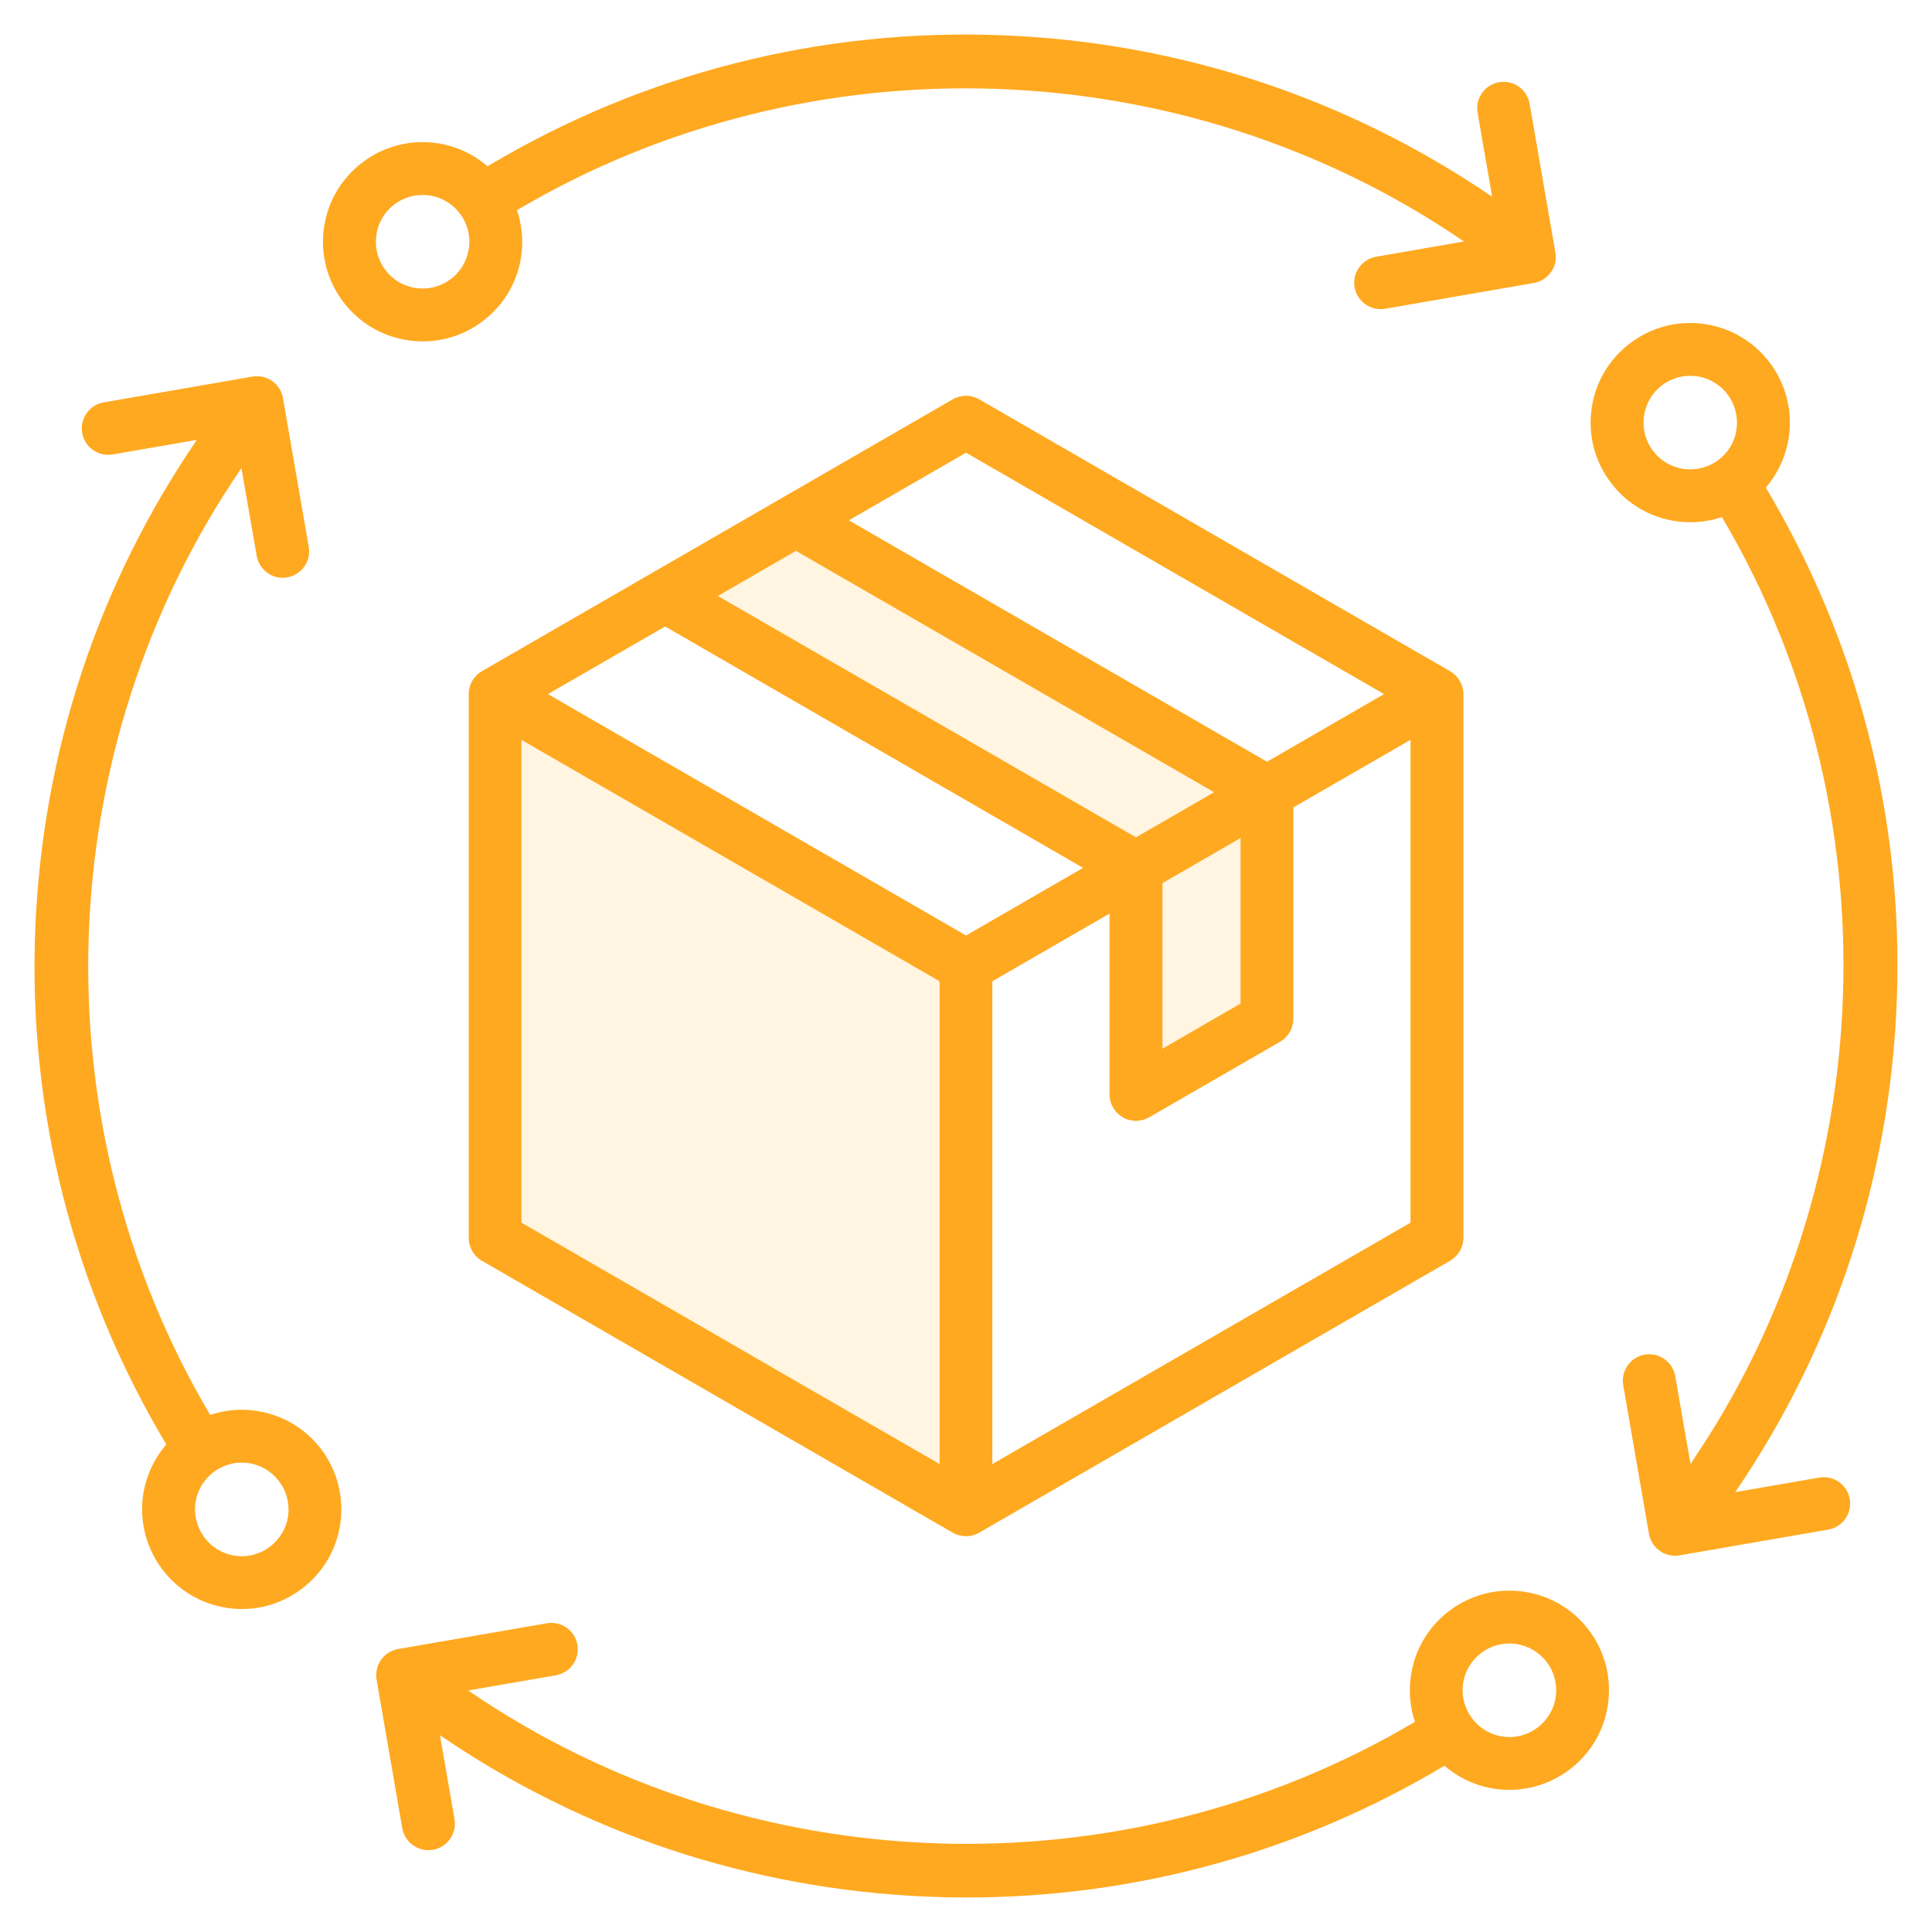
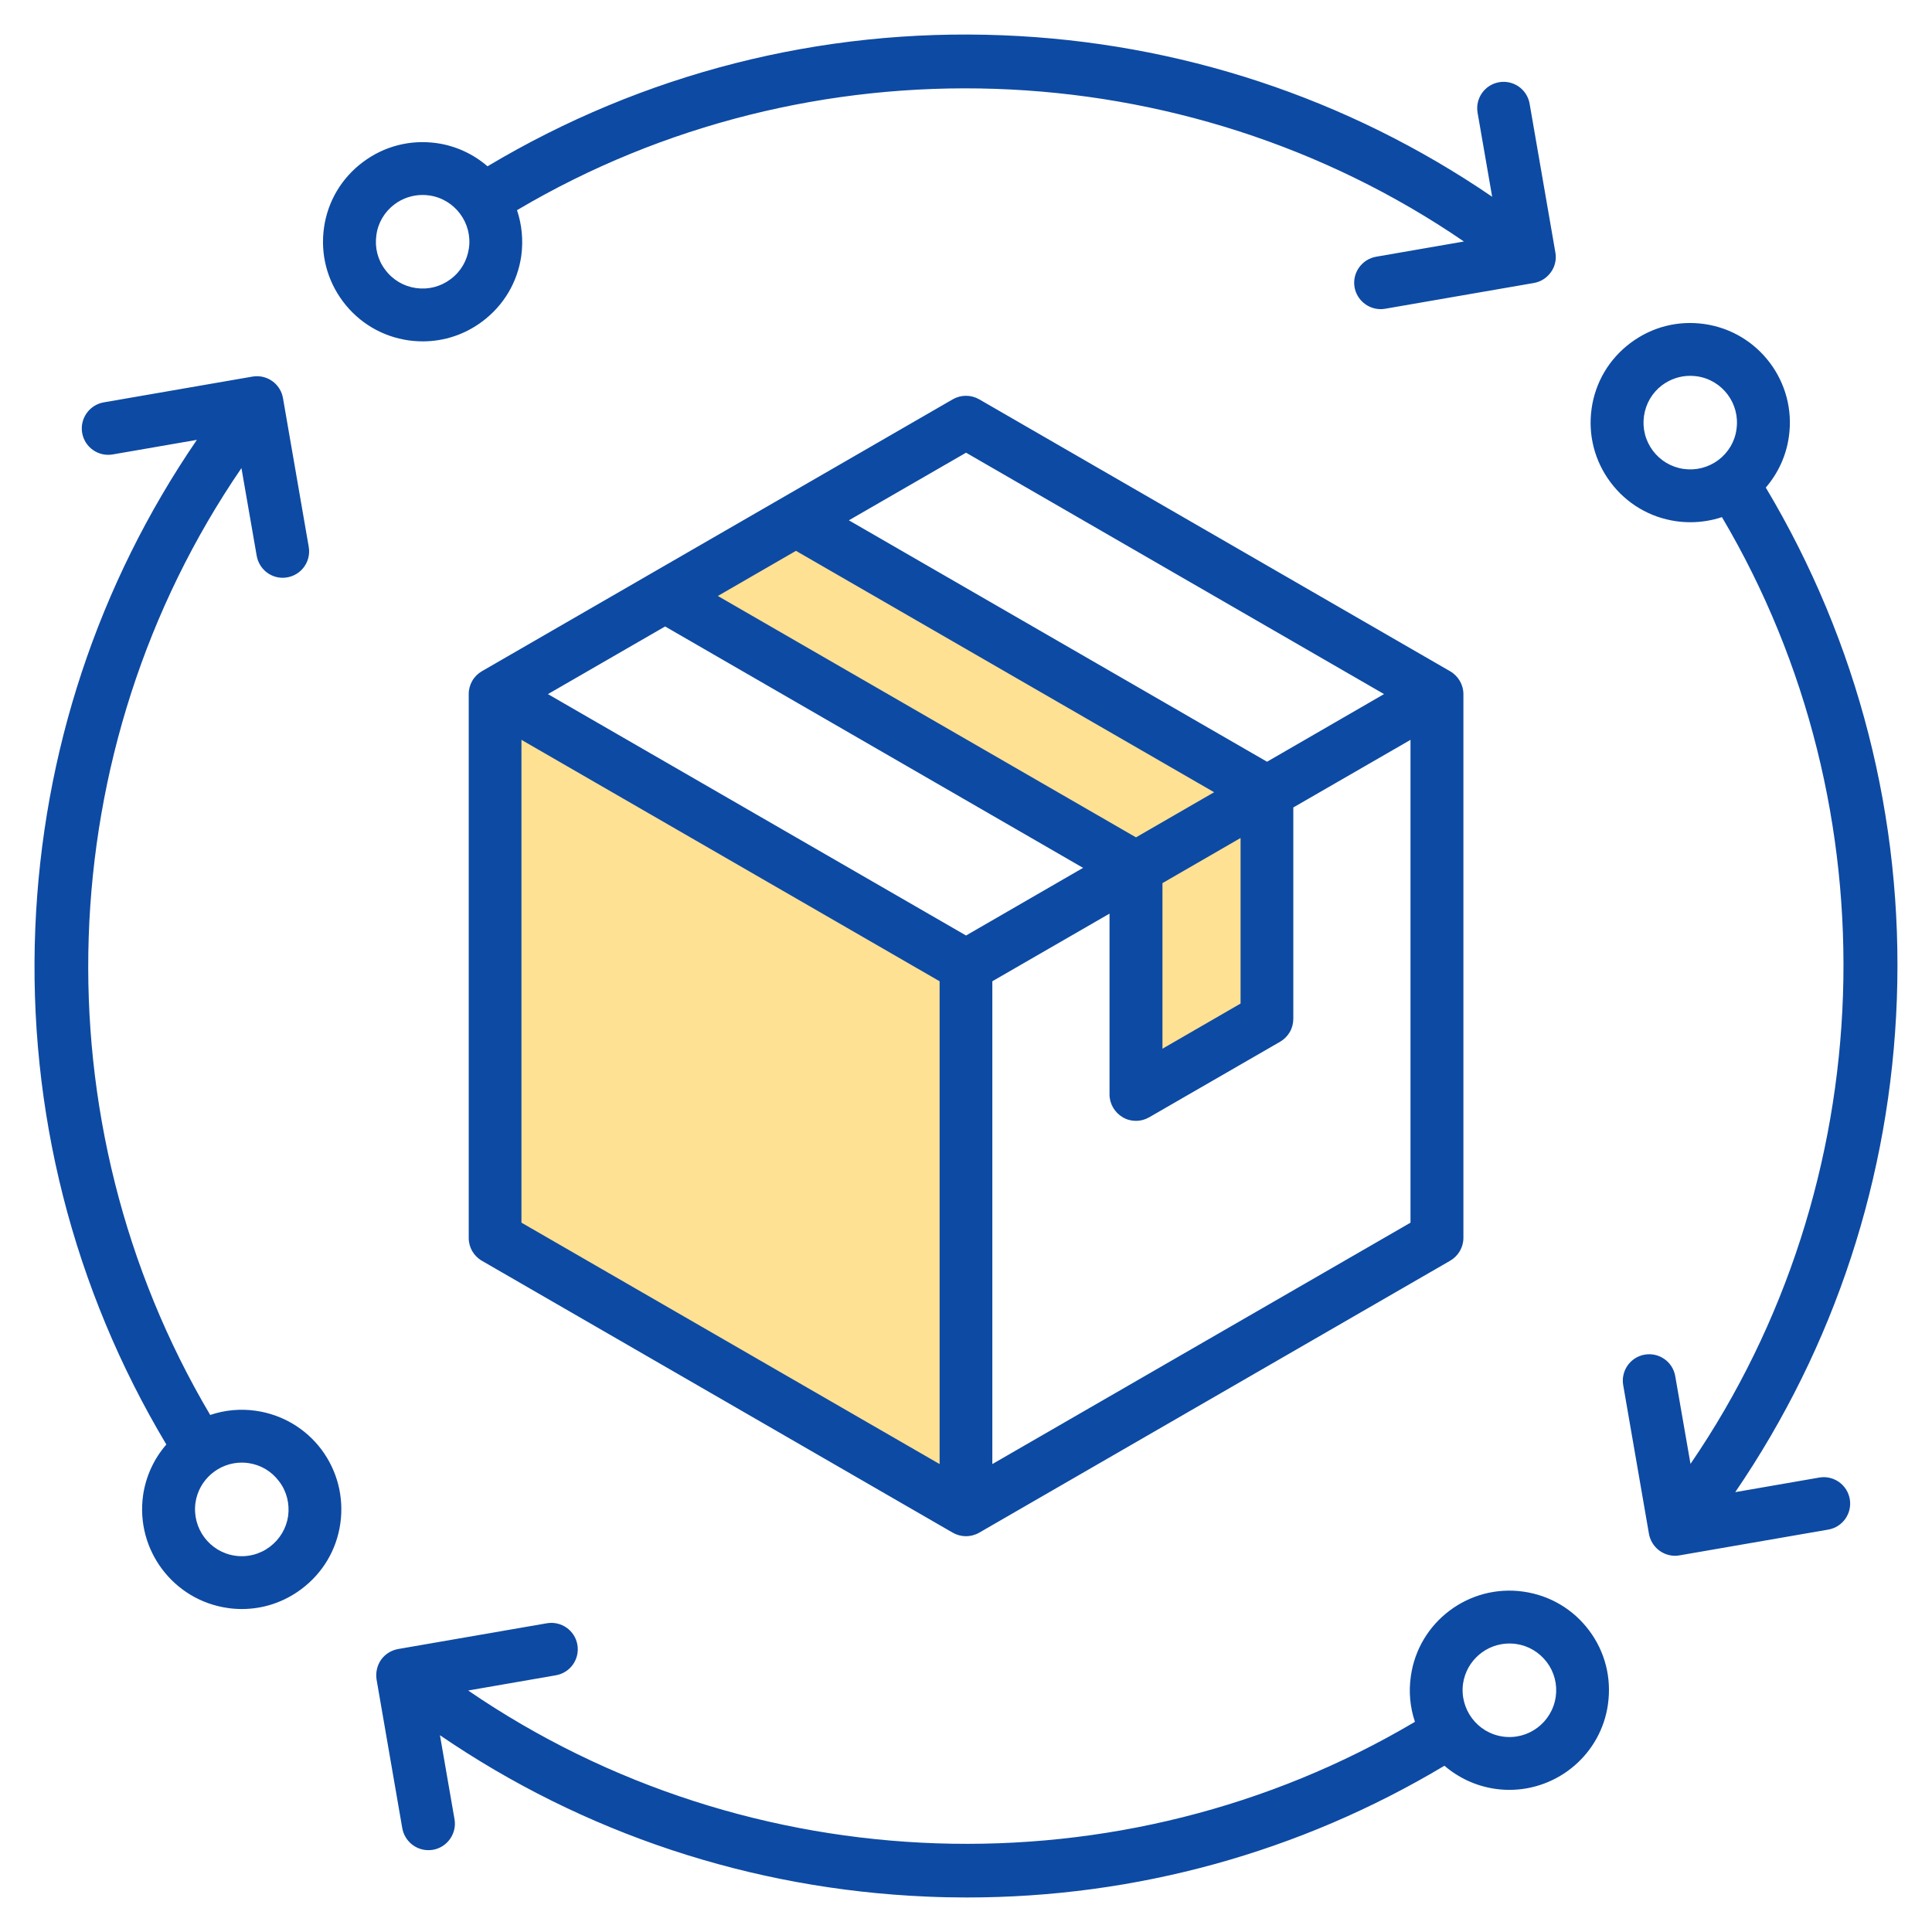
<svg xmlns="http://www.w3.org/2000/svg" width="70" height="70" viewBox="0 0 70 70" fill="none">
-   <path fill-rule="evenodd" clip-rule="evenodd" d="M34.455 53.756L18.484 44.537V26.096L34.455 35.316V53.756ZM25.19 21.593L41.16 30.813L44.811 28.704L28.84 19.484L25.19 21.593ZM41.709 31.761L45.36 29.651V36.598L41.709 38.708V31.761Z" fill="#FFF5E0" />
-   <path fill-rule="evenodd" clip-rule="evenodd" d="M13.959 9.776C13.682 9.414 13.573 8.968 13.637 8.519C13.695 8.072 13.933 7.675 14.293 7.403C14.586 7.183 14.943 7.064 15.31 7.064C15.387 7.064 15.471 7.07 15.554 7.081C16.474 7.213 17.124 8.073 16.989 8.998C16.924 9.446 16.693 9.843 16.326 10.115C15.966 10.386 15.522 10.501 15.072 10.437C14.852 10.406 14.64 10.332 14.449 10.219C14.258 10.105 14.091 9.955 13.959 9.776ZM15.323 12.368C16.095 12.368 16.847 12.119 17.478 11.645C18.25 11.067 18.752 10.223 18.887 9.269C18.964 8.694 18.906 8.131 18.732 7.615C29.341 1.336 42.877 1.793 53.041 8.75L49.863 9.301C49.342 9.391 48.988 9.886 49.078 10.407C49.118 10.629 49.234 10.83 49.407 10.975C49.58 11.12 49.798 11.2 50.024 11.201C50.075 11.201 50.133 11.196 50.185 11.187L55.576 10.253C55.827 10.209 56.045 10.069 56.193 9.861C56.267 9.759 56.319 9.643 56.346 9.52C56.374 9.398 56.377 9.271 56.354 9.147L55.421 3.759C55.4 3.635 55.354 3.516 55.287 3.41C55.22 3.304 55.133 3.212 55.03 3.139C54.927 3.067 54.811 3.016 54.688 2.988C54.566 2.961 54.439 2.957 54.315 2.979C53.794 3.069 53.446 3.564 53.536 4.086L54.064 7.129C48.821 3.548 42.716 1.529 36.321 1.278C29.727 1.018 23.3 2.659 17.664 6.025C17.156 5.589 16.532 5.287 15.824 5.186C14.866 5.051 13.92 5.294 13.148 5.873C12.376 6.451 11.874 7.295 11.739 8.249C11.604 9.204 11.848 10.154 12.427 10.925C13.006 11.696 13.849 12.195 14.801 12.332C14.975 12.356 15.149 12.368 15.323 12.368ZM10.44 54.928C10.375 55.375 10.137 55.771 9.777 56.043C9.599 56.178 9.396 56.276 9.179 56.331C8.963 56.387 8.737 56.399 8.516 56.366C7.596 56.234 6.953 55.374 7.082 54.448C7.204 53.605 7.931 52.993 8.761 52.993C8.838 52.993 8.915 52.999 8.999 53.01C9.449 53.074 9.841 53.309 10.112 53.672C10.388 54.032 10.498 54.48 10.44 54.928ZM9.269 51.115C8.714 51.035 8.147 51.087 7.616 51.267C1.33 40.651 1.787 27.124 8.748 16.96L9.301 20.14C9.385 20.605 9.784 20.934 10.241 20.934C10.38 20.934 10.518 20.904 10.645 20.845C10.772 20.787 10.885 20.701 10.975 20.594C11.065 20.487 11.131 20.362 11.167 20.227C11.204 20.092 11.21 19.951 11.186 19.813L10.253 14.425C10.232 14.301 10.186 14.182 10.119 14.076C10.052 13.97 9.964 13.878 9.862 13.806C9.759 13.733 9.643 13.682 9.52 13.654C9.397 13.627 9.271 13.624 9.147 13.645L3.756 14.579C3.241 14.669 2.887 15.165 2.977 15.685C2.999 15.809 3.044 15.928 3.111 16.034C3.179 16.14 3.266 16.232 3.369 16.304C3.472 16.377 3.588 16.428 3.71 16.456C3.833 16.483 3.96 16.486 4.084 16.465L7.133 15.937C3.556 21.165 1.542 27.251 1.279 33.626C1.009 40.235 2.649 46.686 6.027 52.337C5.575 52.857 5.282 53.497 5.184 54.179C4.907 56.149 6.277 57.979 8.252 58.261C8.42 58.286 8.593 58.298 8.767 58.298C9.539 58.298 10.292 58.048 10.922 57.574C11.694 56.996 12.196 56.151 12.331 55.197C12.466 54.242 12.222 53.292 11.649 52.522C11.07 51.751 10.221 51.252 9.269 51.115ZM56.367 61.481C56.232 62.406 55.377 63.052 54.45 62.919C53.524 62.787 52.881 61.927 53.009 61.001C53.132 60.158 53.858 59.547 54.688 59.547C54.766 59.547 54.849 59.552 54.926 59.563C55.377 59.627 55.769 59.862 56.046 60.225C56.18 60.403 56.277 60.605 56.332 60.821C56.387 61.036 56.399 61.261 56.367 61.481ZM55.197 57.668C53.228 57.386 51.394 58.761 51.118 60.731C51.036 61.287 51.087 61.853 51.266 62.385C40.644 68.677 27.128 68.212 16.963 61.25L20.141 60.699C20.662 60.608 21.01 60.114 20.92 59.593C20.83 59.072 20.334 58.724 19.813 58.814L14.428 59.747C14.177 59.791 13.953 59.931 13.805 60.138C13.662 60.348 13.605 60.603 13.644 60.854L14.576 66.242C14.616 66.464 14.733 66.665 14.905 66.81C15.078 66.955 15.296 67.035 15.522 67.035C15.574 67.035 15.632 67.03 15.69 67.021C16.204 66.931 16.558 66.435 16.468 65.915L15.94 62.87C21.145 66.429 27.212 68.445 33.568 68.717C34.057 68.739 34.545 68.749 35.035 68.749C41.153 68.749 47.091 67.112 52.334 63.976C52.842 64.411 53.472 64.713 54.18 64.814C54.348 64.838 54.518 64.85 54.688 64.85C56.457 64.85 58.008 63.548 58.259 61.751C58.394 60.796 58.156 59.846 57.577 59.075C56.998 58.303 56.155 57.804 55.197 57.668ZM60.999 16.99C60.779 16.959 60.568 16.884 60.377 16.771C60.186 16.657 60.019 16.507 59.886 16.329C59.753 16.151 59.655 15.949 59.6 15.733C59.545 15.517 59.533 15.293 59.565 15.072C59.629 14.625 59.861 14.228 60.221 13.956C60.523 13.734 60.871 13.617 61.237 13.617C61.321 13.617 61.398 13.623 61.482 13.634C62.408 13.766 63.051 14.627 62.916 15.552C62.859 15.999 62.62 16.396 62.26 16.668C61.894 16.939 61.45 17.054 60.999 16.99ZM63.978 17.666C64.422 17.148 64.718 16.514 64.814 15.822C65.097 13.852 63.721 12.02 61.752 11.74C60.794 11.603 59.848 11.847 59.076 12.426C58.304 13.004 57.802 13.848 57.667 14.803C57.532 15.757 57.776 16.707 58.355 17.478C58.934 18.249 59.777 18.748 60.729 18.885C60.903 18.909 61.077 18.921 61.25 18.921C61.636 18.921 62.022 18.858 62.389 18.736C68.655 29.327 68.198 42.888 61.25 53.039L60.697 49.86C60.676 49.736 60.63 49.618 60.563 49.511C60.495 49.405 60.408 49.313 60.305 49.241C60.203 49.169 60.087 49.117 59.964 49.09C59.841 49.062 59.714 49.059 59.59 49.081C59.467 49.102 59.348 49.148 59.242 49.215C59.136 49.282 59.044 49.37 58.972 49.472C58.9 49.575 58.848 49.691 58.821 49.814C58.793 49.936 58.79 50.063 58.812 50.187L59.745 55.575C59.785 55.797 59.901 55.998 60.074 56.143C60.246 56.289 60.465 56.368 60.691 56.369C60.742 56.369 60.8 56.363 60.851 56.354L66.242 55.42C66.763 55.33 67.111 54.835 67.021 54.314C66.999 54.191 66.954 54.072 66.887 53.966C66.819 53.86 66.732 53.768 66.629 53.695C66.526 53.623 66.41 53.571 66.288 53.544C66.165 53.516 66.038 53.513 65.914 53.535L62.871 54.063C66.474 48.787 68.494 42.637 68.726 36.21C68.964 29.659 67.323 23.266 63.978 17.666ZM35.954 53.046V35.553L40.2 33.102V39.654C40.2 39.996 40.387 40.311 40.683 40.483C40.824 40.568 40.992 40.611 41.159 40.611C41.326 40.611 41.487 40.568 41.635 40.483L46.383 37.743C46.528 37.658 46.648 37.537 46.732 37.392C46.816 37.246 46.859 37.081 46.859 36.913V29.256L51.105 26.806V44.3L35.954 53.046ZM18.893 26.806L34.044 35.553V53.046L18.893 44.299V26.806ZM42.118 31.997V37.997L44.948 36.361V30.362L42.118 31.997ZM41.159 30.339L43.99 28.704L28.839 19.958L26.009 21.593L41.159 30.339ZM35.002 33.895L39.242 31.444L24.098 22.698L19.852 25.149L35.002 33.895ZM35.002 16.402L30.756 18.852L45.907 27.599L50.146 25.148L35.002 16.402ZM35.478 14.468C35.333 14.384 35.167 14.34 34.999 14.34C34.831 14.34 34.666 14.384 34.52 14.468L17.459 24.32C17.314 24.404 17.193 24.525 17.11 24.67C17.026 24.816 16.982 24.981 16.983 25.149V44.851C16.982 45.019 17.026 45.184 17.109 45.33C17.193 45.475 17.314 45.596 17.459 45.68L34.52 55.532C34.667 55.616 34.833 55.66 35.002 55.66C35.163 55.66 35.33 55.617 35.478 55.532L52.539 45.68C52.836 45.509 53.022 45.194 53.022 44.851V25.149C53.022 24.807 52.835 24.491 52.539 24.32L35.478 14.468Z" fill="#FFA920" />
+   <path fill-rule="evenodd" clip-rule="evenodd" d="M34.455 53.756L18.484 44.537V26.096L34.455 35.316V53.756ZM25.19 21.593L41.16 30.813L44.811 28.704L28.84 19.484L25.19 21.593ZM41.709 31.761L45.36 29.651V36.598L41.709 38.708V31.761Z" fill="#FEE193" />
+   <path fill-rule="evenodd" clip-rule="evenodd" d="M13.959 9.776C13.682 9.414 13.573 8.968 13.637 8.519C13.695 8.072 13.933 7.675 14.293 7.403C14.586 7.183 14.943 7.064 15.31 7.064C15.387 7.064 15.471 7.07 15.554 7.081C16.474 7.213 17.124 8.073 16.989 8.998C16.924 9.446 16.693 9.843 16.326 10.115C15.966 10.386 15.522 10.501 15.072 10.437C14.852 10.406 14.64 10.332 14.449 10.219C14.258 10.105 14.091 9.955 13.959 9.776ZM15.323 12.368C16.095 12.368 16.847 12.119 17.478 11.645C18.25 11.067 18.752 10.223 18.887 9.269C18.964 8.694 18.906 8.131 18.732 7.615C29.341 1.336 42.877 1.793 53.041 8.75L49.863 9.301C49.342 9.391 48.988 9.886 49.078 10.407C49.118 10.629 49.234 10.83 49.407 10.975C49.58 11.12 49.798 11.2 50.024 11.201C50.075 11.201 50.133 11.196 50.185 11.187L55.576 10.253C55.827 10.209 56.045 10.069 56.193 9.861C56.267 9.759 56.319 9.643 56.346 9.52C56.374 9.398 56.377 9.271 56.354 9.147L55.421 3.759C55.4 3.635 55.354 3.516 55.287 3.41C55.22 3.304 55.133 3.212 55.03 3.139C54.927 3.067 54.811 3.016 54.688 2.988C54.566 2.961 54.439 2.957 54.315 2.979C53.794 3.069 53.446 3.564 53.536 4.086L54.064 7.129C48.821 3.548 42.716 1.529 36.321 1.278C29.727 1.018 23.3 2.659 17.664 6.025C17.156 5.589 16.532 5.287 15.824 5.186C14.866 5.051 13.92 5.294 13.148 5.873C12.376 6.451 11.874 7.295 11.739 8.249C11.604 9.204 11.848 10.154 12.427 10.925C13.006 11.696 13.849 12.195 14.801 12.332C14.975 12.356 15.149 12.368 15.323 12.368ZM10.44 54.928C10.375 55.375 10.137 55.771 9.777 56.043C9.599 56.178 9.396 56.276 9.179 56.331C8.963 56.387 8.737 56.399 8.516 56.366C7.596 56.234 6.953 55.374 7.082 54.448C7.204 53.605 7.931 52.993 8.761 52.993C8.838 52.993 8.915 52.999 8.999 53.01C9.449 53.074 9.841 53.309 10.112 53.672C10.388 54.032 10.498 54.48 10.44 54.928ZM9.269 51.115C8.714 51.035 8.147 51.087 7.616 51.267C1.33 40.651 1.787 27.124 8.748 16.96L9.301 20.14C9.385 20.605 9.784 20.934 10.241 20.934C10.38 20.934 10.518 20.904 10.645 20.845C10.772 20.787 10.885 20.701 10.975 20.594C11.065 20.487 11.131 20.362 11.167 20.227C11.204 20.092 11.21 19.951 11.186 19.813L10.253 14.425C10.232 14.301 10.186 14.182 10.119 14.076C10.052 13.97 9.964 13.878 9.862 13.806C9.759 13.733 9.643 13.682 9.52 13.654C9.397 13.627 9.271 13.624 9.147 13.645L3.756 14.579C3.241 14.669 2.887 15.165 2.977 15.685C2.999 15.809 3.044 15.928 3.111 16.034C3.179 16.14 3.266 16.232 3.369 16.304C3.472 16.377 3.588 16.428 3.71 16.456C3.833 16.483 3.96 16.486 4.084 16.465L7.133 15.937C3.556 21.165 1.542 27.251 1.279 33.626C1.009 40.235 2.649 46.686 6.027 52.337C5.575 52.857 5.282 53.497 5.184 54.179C4.907 56.149 6.277 57.979 8.252 58.261C8.42 58.286 8.593 58.298 8.767 58.298C9.539 58.298 10.292 58.048 10.922 57.574C11.694 56.996 12.196 56.151 12.331 55.197C12.466 54.242 12.222 53.292 11.649 52.522C11.07 51.751 10.221 51.252 9.269 51.115ZM56.367 61.481C56.232 62.406 55.377 63.052 54.45 62.919C53.524 62.787 52.881 61.927 53.009 61.001C53.132 60.158 53.858 59.547 54.688 59.547C54.766 59.547 54.849 59.552 54.926 59.563C55.377 59.627 55.769 59.862 56.046 60.225C56.18 60.403 56.277 60.605 56.332 60.821C56.387 61.036 56.399 61.261 56.367 61.481ZM55.197 57.668C53.228 57.386 51.394 58.761 51.118 60.731C51.036 61.287 51.087 61.853 51.266 62.385C40.644 68.677 27.128 68.212 16.963 61.25L20.141 60.699C20.662 60.608 21.01 60.114 20.92 59.593C20.83 59.072 20.334 58.724 19.813 58.814L14.428 59.747C14.177 59.791 13.953 59.931 13.805 60.138C13.662 60.348 13.605 60.603 13.644 60.854L14.576 66.242C14.616 66.464 14.733 66.665 14.905 66.81C15.078 66.955 15.296 67.035 15.522 67.035C15.574 67.035 15.632 67.03 15.69 67.021C16.204 66.931 16.558 66.435 16.468 65.915L15.94 62.87C21.145 66.429 27.212 68.445 33.568 68.717C34.057 68.739 34.545 68.749 35.035 68.749C41.153 68.749 47.091 67.112 52.334 63.976C52.842 64.411 53.472 64.713 54.18 64.814C54.348 64.838 54.518 64.85 54.688 64.85C56.457 64.85 58.008 63.548 58.259 61.751C58.394 60.796 58.156 59.846 57.577 59.075C56.998 58.303 56.155 57.804 55.197 57.668ZM60.999 16.99C60.779 16.959 60.568 16.884 60.377 16.771C60.186 16.657 60.019 16.507 59.886 16.329C59.753 16.151 59.655 15.949 59.6 15.733C59.545 15.517 59.533 15.293 59.565 15.072C59.629 14.625 59.861 14.228 60.221 13.956C60.523 13.734 60.871 13.617 61.237 13.617C61.321 13.617 61.398 13.623 61.482 13.634C62.408 13.766 63.051 14.627 62.916 15.552C62.859 15.999 62.62 16.396 62.26 16.668C61.894 16.939 61.45 17.054 60.999 16.99ZM63.978 17.666C64.422 17.148 64.718 16.514 64.814 15.822C65.097 13.852 63.721 12.02 61.752 11.74C60.794 11.603 59.848 11.847 59.076 12.426C58.304 13.004 57.802 13.848 57.667 14.803C57.532 15.757 57.776 16.707 58.355 17.478C58.934 18.249 59.777 18.748 60.729 18.885C60.903 18.909 61.077 18.921 61.25 18.921C61.636 18.921 62.022 18.858 62.389 18.736C68.655 29.327 68.198 42.888 61.25 53.039L60.697 49.86C60.676 49.736 60.63 49.618 60.563 49.511C60.495 49.405 60.408 49.313 60.305 49.241C60.203 49.169 60.087 49.117 59.964 49.09C59.841 49.062 59.714 49.059 59.59 49.081C59.467 49.102 59.348 49.148 59.242 49.215C59.136 49.282 59.044 49.37 58.972 49.472C58.9 49.575 58.848 49.691 58.821 49.814C58.793 49.936 58.79 50.063 58.812 50.187L59.745 55.575C59.785 55.797 59.901 55.998 60.074 56.143C60.246 56.289 60.465 56.368 60.691 56.369C60.742 56.369 60.8 56.363 60.851 56.354L66.242 55.42C66.763 55.33 67.111 54.835 67.021 54.314C66.999 54.191 66.954 54.072 66.887 53.966C66.819 53.86 66.732 53.768 66.629 53.695C66.526 53.623 66.41 53.571 66.288 53.544C66.165 53.516 66.038 53.513 65.914 53.535L62.871 54.063C66.474 48.787 68.494 42.637 68.726 36.21C68.964 29.659 67.323 23.266 63.978 17.666ZM35.954 53.046V35.553L40.2 33.102V39.654C40.2 39.996 40.387 40.311 40.683 40.483C40.824 40.568 40.992 40.611 41.159 40.611C41.326 40.611 41.487 40.568 41.635 40.483L46.383 37.743C46.528 37.658 46.648 37.537 46.732 37.392C46.816 37.246 46.859 37.081 46.859 36.913V29.256L51.105 26.806V44.3L35.954 53.046ZM18.893 26.806L34.044 35.553V53.046L18.893 44.299V26.806ZM42.118 31.997V37.997L44.948 36.361V30.362L42.118 31.997ZM41.159 30.339L43.99 28.704L28.839 19.958L26.009 21.593L41.159 30.339ZM35.002 33.895L39.242 31.444L24.098 22.698L19.852 25.149L35.002 33.895ZM35.002 16.402L30.756 18.852L45.907 27.599L50.146 25.148L35.002 16.402ZM35.478 14.468C35.333 14.384 35.167 14.34 34.999 14.34C34.831 14.34 34.666 14.384 34.52 14.468L17.459 24.32C17.314 24.404 17.193 24.525 17.11 24.67C17.026 24.816 16.982 24.981 16.983 25.149V44.851C16.982 45.019 17.026 45.184 17.109 45.33C17.193 45.475 17.314 45.596 17.459 45.68L34.52 55.532C34.667 55.616 34.833 55.66 35.002 55.66C35.163 55.66 35.33 55.617 35.478 55.532L52.539 45.68C52.836 45.509 53.022 45.194 53.022 44.851V25.149C53.022 24.807 52.835 24.491 52.539 24.32L35.478 14.468Z" fill="#0D4AA3" />
</svg>
